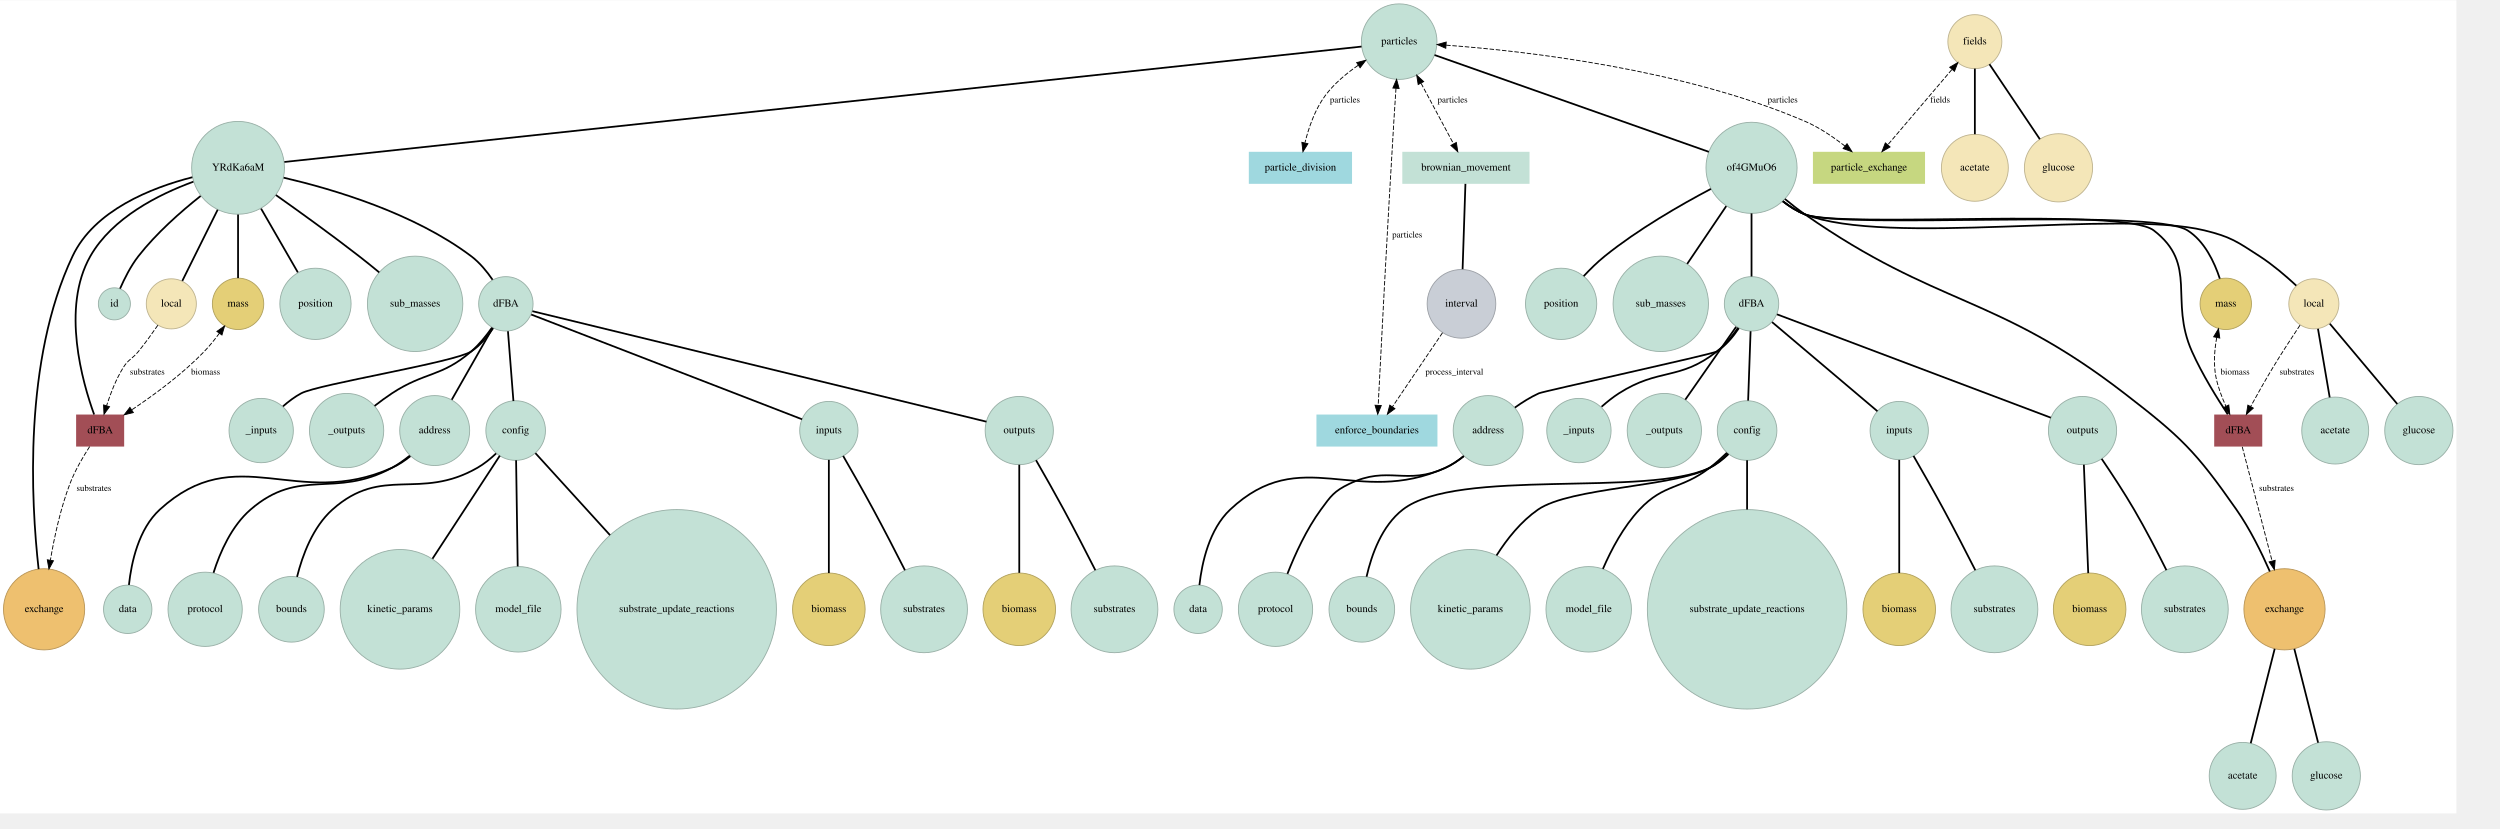
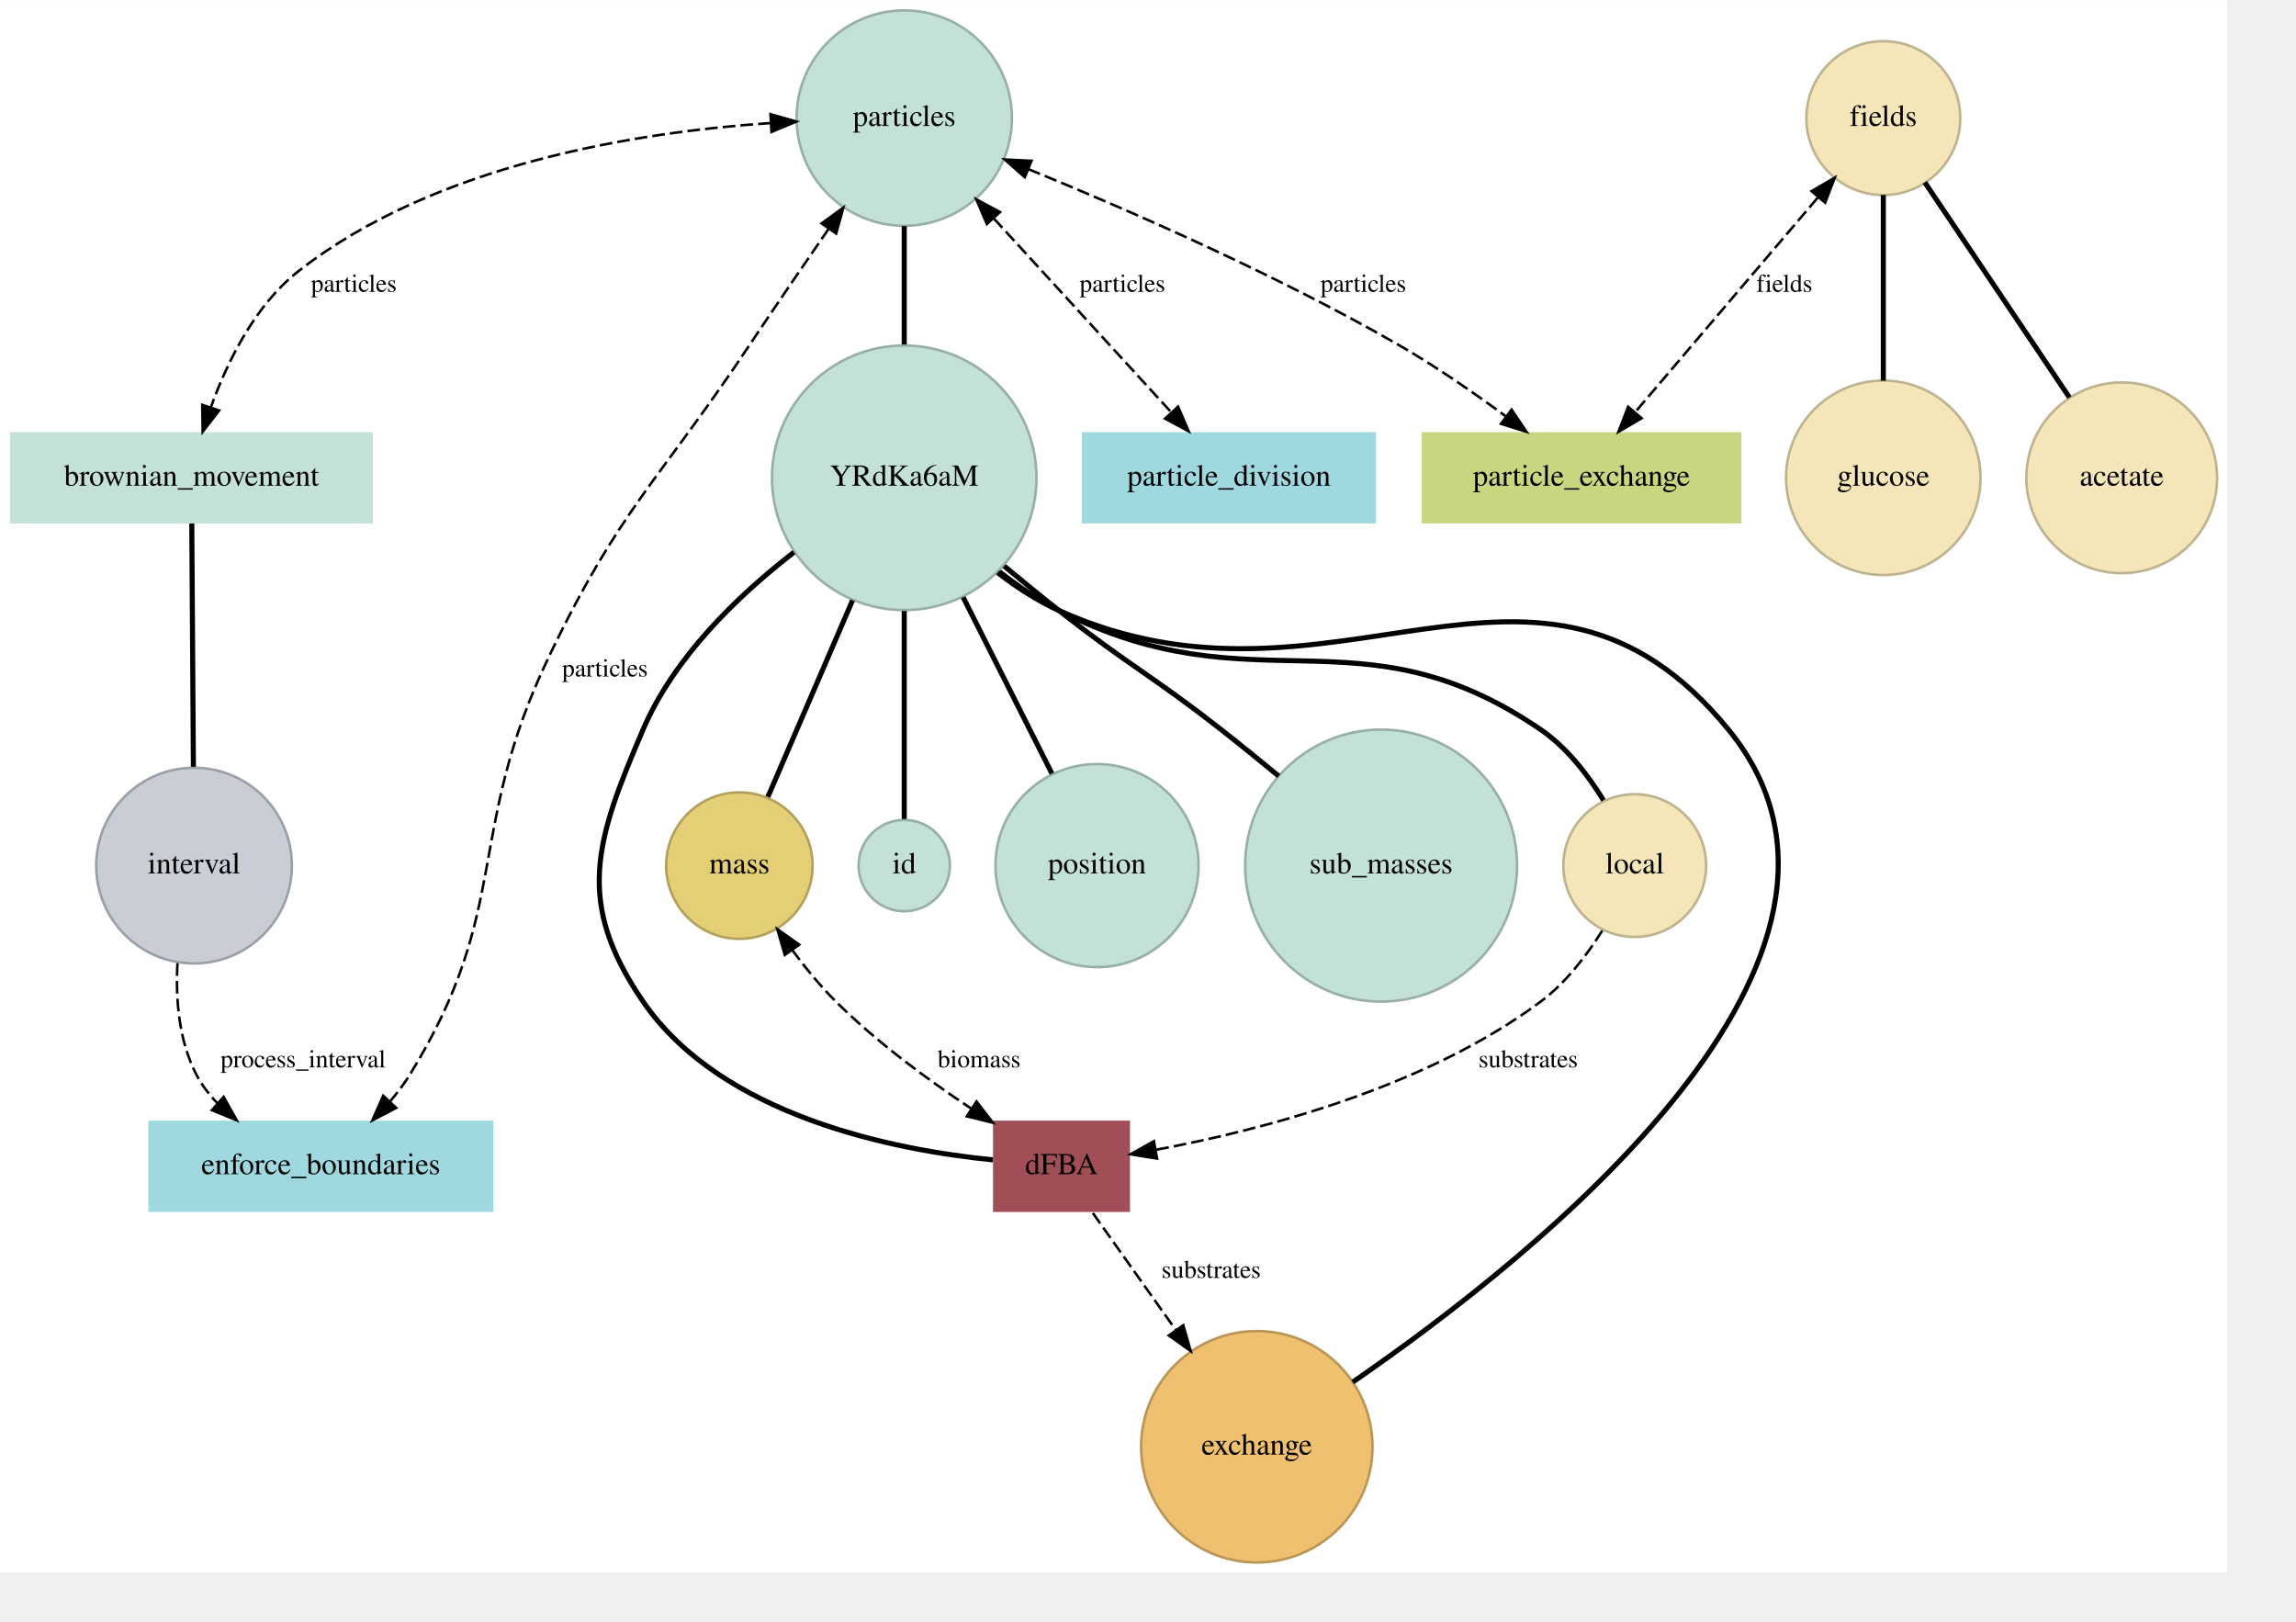
- <svg xmlns="http://www.w3.org/2000/svg" width="1120pt" height="371pt" viewBox="0.00 0.00 1152.00 381.33">
-   <g id="graph0" class="graph" transform="scale(0.41 0.41) rotate(0) translate(4 909.84)">
-     <polygon fill="white" stroke="transparent" points="-4,4 -4,-909.84 2756.72,-909.84 2756.72,4 -4,4" />
+ <svg xmlns="http://www.w3.org/2000/svg" width="854pt" height="603pt" viewBox="0.00 0.00 878.05 619.82">
+   <g id="graph0" class="graph" transform="scale(0.97 0.97) rotate(0) translate(4 615.82)">
+     <polygon fill="white" stroke="transparent" points="-4,4 -4,-615.82 874.05,-615.82 874.05,4 -4,4" />
    <g id="node1" class="node">
-       <ellipse fill="#c9ced6" stroke="#9ca0a6" cx="1638.55" cy="-568.68" rx="38.57" ry="38.57" />
-       <text text-anchor="middle" x="1638.55" y="-565.58" font-family="Times,serif" font-size="12.00">interval</text>
+       <ellipse fill="#c9ced6" stroke="#9ca0a6" cx="72.5" cy="-274.66" rx="38.57" ry="38.57" />
+       <text text-anchor="middle" x="72.5" y="-271.56" font-family="Times,serif" font-size="12.00">interval</text>
    </g>
-     <g id="node60" class="node">
-       <polygon fill="#9fd8df" stroke="#9fd8df" stroke-width="0" points="1611.55,-444.27 1475.55,-444.27 1475.55,-408.27 1611.55,-408.27 1611.55,-444.27" />
-       <text text-anchor="middle" x="1543.55" y="-423.17" font-family="Times,serif" font-size="12.00">enforce_boundaries</text>
+     <g id="node15" class="node">
+       <polygon fill="#9fd8df" stroke="#9fd8df" stroke-width="0" points="190.5,-174.11 54.5,-174.11 54.5,-138.11 190.5,-138.11 190.5,-174.11" />
+       <text text-anchor="middle" x="122.5" y="-153.01" font-family="Times,serif" font-size="12.00">enforce_boundaries</text>
+     </g>
+     <g id="edge5" class="edge">
+       <path fill="none" stroke="black" stroke-dasharray="5,2" d="M65.97,-236.18C65.18,-221.68 66.55,-205.41 73.5,-192.11 75.63,-188.04 78.47,-184.33 81.71,-180.99" />
+       <polygon fill="black" stroke="black" points="84.17,-183.48 89.35,-174.24 79.54,-178.24 84.17,-183.48" />
+       <text text-anchor="middle" x="115.5" y="-195.11" font-family="Times,serif" font-size="10.00">process_interval</text>
+     </g>
+     <g id="node2" class="node">
+       <ellipse fill="#f4e6b8" stroke="#beb38f" cx="738.5" cy="-569.34" rx="30.33" ry="30.33" />
+       <text text-anchor="middle" x="738.5" y="-566.24" font-family="Times,serif" font-size="12.00">fields</text>
+     </g>
+     <g id="node3" class="node">
+       <ellipse fill="#f4e6b8" stroke="#beb38f" cx="832.5" cy="-427.54" rx="37.6" ry="37.6" />
+       <text text-anchor="middle" x="832.5" y="-424.44" font-family="Times,serif" font-size="12.00">acetate</text>
+     </g>
+     <g id="edge11" class="edge">
+       <path fill="none" stroke="black" stroke-width="2" d="M754.87,-543.99C770.71,-520.45 794.75,-484.68 811.88,-459.21" />
+     </g>
+     <g id="node4" class="node">
+       <ellipse fill="#f4e6b8" stroke="#beb38f" cx="738.5" cy="-427.54" rx="38.33" ry="38.33" />
+       <text text-anchor="middle" x="738.5" y="-424.44" font-family="Times,serif" font-size="12.00">glucose</text>
+     </g>
+     <g id="edge12" class="edge">
+       <path fill="none" stroke="black" stroke-width="2" d="M738.5,-539.04C738.5,-517.74 738.5,-488.75 738.5,-465.81" />
+     </g>
+     <g id="node16" class="node">
+       <polygon fill="#c6d780" stroke="#c6d780" stroke-width="0" points="682.5,-445.54 556.5,-445.54 556.5,-409.54 682.5,-409.54 682.5,-445.54" />
+       <text text-anchor="middle" x="619.5" y="-424.44" font-family="Times,serif" font-size="12.00">particle_exchange</text>
    </g>
    <g id="edge8" class="edge">
-       <path fill="none" stroke="black" stroke-dasharray="5,2" d="M1617.23,-536.17C1600.26,-511.08 1576.79,-476.39 1560.94,-452.96" />
-       <polygon fill="black" stroke="black" points="1563.77,-450.9 1555.26,-444.58 1557.97,-454.82 1563.77,-450.9" />
-       <text text-anchor="middle" x="1630.55" y="-489.13" font-family="Times,serif" font-size="10.00">process_interval</text>
+       <path fill="none" stroke="black" stroke-dasharray="5,2" d="M712.6,-537.92C691.08,-512.64 660.84,-477.11 640.73,-453.49" />
+       <polygon fill="black" stroke="black" points="710.23,-540.54 719.38,-545.88 715.56,-536 710.23,-540.54" />
+       <polygon fill="black" stroke="black" points="643.22,-451.01 634.07,-445.66 637.89,-455.55 643.22,-451.01" />
+       <text text-anchor="middle" x="699.5" y="-500.87" font-family="Times,serif" font-size="10.00">fields</text>
    </g>
-     <g id="node2" class="node">
-       <ellipse fill="#f4e6b8" stroke="#beb38f" cx="2215.55" cy="-863.36" rx="30.33" ry="30.33" />
-       <text text-anchor="middle" x="2215.55" y="-860.26" font-family="Times,serif" font-size="12.00">fields</text>
+     <g id="node5" class="node">
+       <ellipse fill="#c3e1d6" stroke="#98afa6" cx="352.5" cy="-569.34" rx="42.45" ry="42.45" />
+       <text text-anchor="middle" x="352.5" y="-566.24" font-family="Times,serif" font-size="12.00">particles</text>
    </g>
-     <g id="node3" class="node">
-       <ellipse fill="#f4e6b8" stroke="#beb38f" cx="2215.55" cy="-721.56" rx="37.6" ry="37.6" />
-       <text text-anchor="middle" x="2215.55" y="-718.46" font-family="Times,serif" font-size="12.00">acetate</text>
+     <g id="node6" class="node">
+       <ellipse fill="#c3e1d6" stroke="#98afa6" cx="352.5" cy="-427.54" rx="52.15" ry="52.15" />
+       <text text-anchor="middle" x="352.5" y="-424.44" font-family="Times,serif" font-size="12.00">YRdKa6aM</text>
+     </g>
+     <g id="edge13" class="edge">
+       <path fill="none" stroke="black" stroke-width="2" d="M352.5,-526.78C352.5,-512.13 352.5,-495.48 352.5,-480.11" />
+     </g>
+     <g id="node14" class="node">
+       <polygon fill="#c3e1d6" stroke="#c3e1d6" stroke-width="0" points="143,-445.54 0,-445.54 0,-409.54 143,-409.54 143,-445.54" />
+       <text text-anchor="middle" x="71.5" y="-424.44" font-family="Times,serif" font-size="12.00">brownian_movement</text>
+     </g>
+     <g id="edge4" class="edge">
+       <path fill="none" stroke="black" stroke-dasharray="5,2" d="M299.87,-567.39C247.5,-563.87 167.38,-551.25 113.5,-508.87 96.44,-495.45 85.57,-473.17 79.17,-455.48" />
+       <polygon fill="black" stroke="black" points="299.77,-570.89 309.96,-567.98 300.18,-563.9 299.77,-570.89" />
+       <polygon fill="black" stroke="black" points="82.39,-454.07 75.91,-445.69 75.75,-456.29 82.39,-454.07" />
+       <text text-anchor="middle" x="135.5" y="-500.87" font-family="Times,serif" font-size="10.00">particles</text>
+     </g>
+     <g id="edge6" class="edge">
+       <path fill="none" stroke="black" stroke-dasharray="5,2" d="M322.74,-525.76C312.72,-511.27 301.53,-494.92 291.5,-479.87 255.54,-425.92 240.52,-415.69 212.5,-357.22 179.07,-287.47 198.16,-257.91 157.5,-192.11 155.26,-188.49 152.58,-184.96 149.72,-181.62" />
+       <polygon fill="black" stroke="black" points="319.92,-527.84 328.49,-534.06 325.67,-523.85 319.92,-527.84" />
+       <polygon fill="black" stroke="black" points="152.19,-179.14 142.8,-174.23 147.08,-183.93 152.19,-179.14" />
+       <text text-anchor="middle" x="234.5" y="-349.22" font-family="Times,serif" font-size="10.00">particles</text>
+     </g>
+     <g id="edge7" class="edge">
+       <path fill="none" stroke="black" stroke-dasharray="5,2" d="M401.4,-549.25C441.64,-532.81 499.63,-507.44 547.5,-479.87 561.87,-471.59 576.94,-461.15 589.56,-451.86" />
+       <polygon fill="black" stroke="black" points="400.03,-546.03 392.08,-553.03 402.66,-552.51 400.03,-546.03" />
+       <polygon fill="black" stroke="black" points="591.95,-454.44 597.86,-445.65 587.76,-448.83 591.95,-454.44" />
+       <text text-anchor="middle" x="533.5" y="-500.87" font-family="Times,serif" font-size="10.00">particles</text>
+     </g>
+     <g id="node17" class="node">
+       <polygon fill="#9fd8df" stroke="#9fd8df" stroke-width="0" points="538.5,-445.54 422.5,-445.54 422.5,-409.54 538.5,-409.54 538.5,-445.54" />
+       <text text-anchor="middle" x="480.5" y="-424.44" font-family="Times,serif" font-size="12.00">particle_division</text>
+     </g>
+     <g id="edge9" class="edge">
+       <path fill="none" stroke="black" stroke-dasharray="5,2" d="M387.79,-529.81C410.09,-505.45 438.26,-474.68 457.66,-453.49" />
+       <polygon fill="black" stroke="black" points="385.08,-527.58 380.91,-537.32 390.24,-532.31 385.08,-527.58" />
+       <polygon fill="black" stroke="black" points="460.47,-455.6 464.64,-445.87 455.31,-450.88 460.47,-455.6" />
+       <text text-anchor="middle" x="438.5" y="-500.87" font-family="Times,serif" font-size="10.00">particles</text>
+     </g>
+     <g id="node7" class="node">
+       <ellipse fill="#eec06f" stroke="#b99556" cx="491.5" cy="-45.55" rx="45.61" ry="45.61" />
+       <text text-anchor="middle" x="491.5" y="-42.45" font-family="Times,serif" font-size="12.00">exchange</text>
    </g>
    <g id="edge14" class="edge">
-       <path fill="none" stroke="black" stroke-width="2" d="M2215.55,-833.06C2215.55,-811.6 2215.55,-782.33 2215.55,-759.31" />
+       <path fill="none" stroke="black" stroke-width="2" d="M389.33,-390.15C396.84,-384.35 405.04,-379.03 413.5,-375.22 522.18,-326.3 602.13,-420.54 677.5,-328.22 750.14,-239.25 602.52,-121.41 529.33,-71.06" />
    </g>
-     <g id="node4" class="node">
-       <ellipse fill="#f4e6b8" stroke="#beb38f" cx="2309.55" cy="-721.56" rx="38.33" ry="38.33" />
-       <text text-anchor="middle" x="2309.55" y="-718.46" font-family="Times,serif" font-size="12.00">glucose</text>
+     <g id="node8" class="node">
+       <ellipse fill="#c3e1d6" stroke="#98afa6" cx="352.5" cy="-274.66" rx="18" ry="18" />
+       <text text-anchor="middle" x="352.5" y="-271.56" font-family="Times,serif" font-size="12.00">id</text>
    </g>
    <g id="edge15" class="edge">
-       <path fill="none" stroke="black" stroke-width="2" d="M2231.93,-838.01C2247.65,-814.62 2271.49,-779.18 2288.59,-753.74" />
+       <path fill="none" stroke="black" stroke-width="2" d="M352.5,-375.04C352.5,-346.53 352.5,-312.92 352.5,-293.01" />
    </g>
-     <g id="node61" class="node">
-       <polygon fill="#c6d780" stroke="#c6d780" stroke-width="0" points="2159.55,-739.56 2033.55,-739.56 2033.55,-703.56 2159.55,-703.56 2159.55,-739.56" />
-       <text text-anchor="middle" x="2096.55" y="-718.46" font-family="Times,serif" font-size="12.00">particle_exchange</text>
+     <g id="node9" class="node">
+       <ellipse fill="#f4e6b8" stroke="#beb38f" cx="640.5" cy="-274.66" rx="28.14" ry="28.14" />
+       <text text-anchor="middle" x="640.5" y="-271.56" font-family="Times,serif" font-size="12.00">local</text>
+     </g>
+     <g id="edge16" class="edge">
+       <path fill="none" stroke="black" stroke-width="2" d="M389.98,-390.54C397.36,-384.78 405.36,-379.36 413.5,-375.22 491.02,-335.75 531.7,-377.33 603.5,-328.22 613.72,-321.23 622.04,-310.42 628.18,-300.41" />
+     </g>
+     <g id="node10" class="node">
+       <ellipse fill="#e4cf77" stroke="#b1a15c" cx="287.5" cy="-274.66" rx="28.87" ry="28.87" />
+       <text text-anchor="middle" x="287.5" y="-271.56" font-family="Times,serif" font-size="12.00">mass</text>
+     </g>
+     <g id="edge17" class="edge">
+       <path fill="none" stroke="black" stroke-width="2" d="M332.11,-379.22C321.09,-353.64 307.9,-323.02 298.74,-301.75" />
+     </g>
+     <g id="node11" class="node">
+       <ellipse fill="#c3e1d6" stroke="#98afa6" cx="428.5" cy="-274.66" rx="40.03" ry="40.03" />
+       <text text-anchor="middle" x="428.5" y="-271.56" font-family="Times,serif" font-size="12.00">position</text>
+     </g>
+     <g id="edge18" class="edge">
+       <path fill="none" stroke="black" stroke-width="2" d="M375.72,-380.45C386.98,-358.1 400.29,-331.66 410.73,-310.94" />
+     </g>
+     <g id="node12" class="node">
+       <ellipse fill="#c3e1d6" stroke="#98afa6" cx="540.5" cy="-274.66" rx="53.61" ry="53.61" />
+       <text text-anchor="middle" x="540.5" y="-271.56" font-family="Times,serif" font-size="12.00">sub_masses</text>
+     </g>
+     <g id="edge19" class="edge">
+       <path fill="none" stroke="black" stroke-width="2" d="M391.89,-392.75C399.02,-386.83 406.43,-380.78 413.5,-375.22 441.24,-353.4 449.71,-349.98 477.5,-328.22 484.9,-322.42 492.67,-316.12 500.13,-309.96" />
+     </g>
+     <g id="node13" class="node">
+       <polygon fill="#a24e56" stroke="#a24e56" stroke-width="0" points="441.5,-174.11 387.5,-174.11 387.5,-138.11 441.5,-138.11 441.5,-174.11" />
+       <text text-anchor="middle" x="414.5" y="-153.01" font-family="Times,serif" font-size="12.00">dFBA</text>
+     </g>
+     <g id="edge20" class="edge">
+       <path fill="none" stroke="black" stroke-width="2" d="M309.01,-398.18C286.7,-380.93 261.7,-356.74 249.5,-328.22 230.77,-284.45 222.6,-260.39 249.5,-221.11 280.66,-175.6 349.24,-162.44 387.45,-158.65" />
+     </g>
+     <g id="edge1" class="edge">
+       <path fill="none" stroke="black" stroke-dasharray="5,2" d="M627.72,-249.05C621.54,-239.19 613.33,-228.46 603.5,-221.11 557.68,-186.86 492.34,-170.16 451.72,-162.63" />
+       <polygon fill="black" stroke="black" points="452.16,-159.15 441.7,-160.86 450.94,-166.04 452.16,-159.15" />
+       <text text-anchor="middle" x="598.5" y="-195.11" font-family="Times,serif" font-size="10.00">substrates</text>
+     </g>
+     <g id="edge3" class="edge">
+       <path fill="none" stroke="black" stroke-dasharray="5,2" d="M308.27,-241.47C313.49,-234.41 319.37,-227.22 325.5,-221.11 341.45,-205.2 361.68,-190.32 378.82,-178.92" />
+       <polygon fill="black" stroke="black" points="305.41,-239.45 302.46,-249.62 311.11,-243.5 305.41,-239.45" />
+       <polygon fill="black" stroke="black" points="380.99,-181.68 387.46,-173.29 377.17,-175.81 380.99,-181.68" />
+       <text text-anchor="middle" x="382" y="-195.11" font-family="Times,serif" font-size="10.00">biomass</text>
+     </g>
+     <g id="edge2" class="edge">
+       <path fill="none" stroke="black" stroke-dasharray="5,2" d="M426.87,-137.67C435.7,-125.21 448.01,-107.86 459.52,-91.64" />
+       <polygon fill="black" stroke="black" points="462.51,-93.47 465.44,-83.29 456.8,-89.42 462.51,-93.47" />
+       <text text-anchor="middle" x="473.5" y="-112.11" font-family="Times,serif" font-size="10.00">substrates</text>
    </g>
    <g id="edge10" class="edge">
-       <path fill="none" stroke="black" stroke-dasharray="5,2" d="M2189.65,-831.94C2168.14,-806.66 2137.89,-771.13 2117.78,-747.51" />
-       <polygon fill="black" stroke="black" points="2187.29,-834.56 2196.43,-839.9 2192.62,-830.02 2187.29,-834.56" />
-       <polygon fill="black" stroke="black" points="2120.27,-745.03 2111.12,-739.68 2114.94,-749.57 2120.27,-745.03" />
-       <text text-anchor="middle" x="2176.55" y="-794.89" font-family="Times,serif" font-size="10.00">fields</text>
-     </g>
-     <g id="node5" class="node">
-       <ellipse fill="#c3e1d6" stroke="#98afa6" cx="1568.55" cy="-863.36" rx="42.45" ry="42.45" />
-       <text text-anchor="middle" x="1568.55" y="-860.26" font-family="Times,serif" font-size="12.00">particles</text>
-     </g>
-     <g id="node6" class="node">
-       <ellipse fill="#c3e1d6" stroke="#98afa6" cx="263.55" cy="-721.56" rx="52.15" ry="52.15" />
-       <text text-anchor="middle" x="263.55" y="-718.46" font-family="Times,serif" font-size="12.00">YRdKa6aM</text>
-     </g>
-     <g id="edge16" class="edge">
-       <path fill="none" stroke="black" stroke-width="2" d="M1526.24,-857.83C1332.31,-837.06 528.68,-750.97 315.6,-728.14" />
-     </g>
-     <g id="node30" class="node">
-       <ellipse fill="#c3e1d6" stroke="#98afa6" cx="1964.55" cy="-721.56" rx="51.19" ry="51.19" />
-       <text text-anchor="middle" x="1964.55" y="-718.46" font-family="Times,serif" font-size="12.00">of4GMuO6</text>
-     </g>
-     <g id="edge40" class="edge">
-       <path fill="none" stroke="black" stroke-width="2" d="M1608.34,-848.32C1681.59,-822.46 1837.53,-767.41 1916.54,-739.51" />
-     </g>
-     <g id="node59" class="node">
-       <polygon fill="#c3e1d6" stroke="#c3e1d6" stroke-width="0" points="1715.05,-739.56 1572.05,-739.56 1572.05,-703.56 1715.05,-703.56 1715.05,-739.56" />
-       <text text-anchor="middle" x="1643.55" y="-718.46" font-family="Times,serif" font-size="12.00">brownian_movement</text>
-     </g>
-     <g id="edge7" class="edge">
-       <path fill="none" stroke="black" stroke-dasharray="5,2" d="M1593.13,-816.55C1605.23,-793.99 1619.38,-767.62 1629.61,-748.56" />
-       <polygon fill="black" stroke="black" points="1589.9,-815.17 1588.26,-825.63 1596.07,-818.48 1589.9,-815.17" />
-       <polygon fill="black" stroke="black" points="1632.78,-750.05 1634.42,-739.58 1626.61,-746.74 1632.78,-750.05" />
-       <text text-anchor="middle" x="1628.55" y="-794.89" font-family="Times,serif" font-size="10.00">particles</text>
-     </g>
-     <g id="edge9" class="edge">
-       <path fill="none" stroke="black" stroke-dasharray="5,2" d="M1564.95,-810.97C1564.14,-798.81 1563.29,-785.89 1562.55,-773.89 1555.28,-655.21 1547.93,-513.59 1544.95,-454.87" />
-       <polygon fill="black" stroke="black" points="1561.46,-811.22 1565.63,-820.96 1568.45,-810.75 1561.46,-811.22" />
-       <polygon fill="black" stroke="black" points="1548.43,-454.39 1544.42,-444.58 1541.43,-454.75 1548.43,-454.39" />
-       <text text-anchor="middle" x="1577.55" y="-643.24" font-family="Times,serif" font-size="10.00">particles</text>
-     </g>
-     <g id="edge11" class="edge">
-       <path fill="none" stroke="black" stroke-dasharray="5,2" d="M1621.36,-859.4C1708.57,-852.94 1886.76,-833.04 2024.55,-773.89 2040.64,-766.98 2056.68,-756.05 2069.52,-746.04" />
-       <polygon fill="black" stroke="black" points="1620.91,-855.92 1611.18,-860.12 1621.4,-862.91 1620.91,-855.92" />
-       <polygon fill="black" stroke="black" points="2071.87,-748.65 2077.47,-739.65 2067.48,-743.19 2071.87,-748.65" />
-       <text text-anchor="middle" x="1999.55" y="-794.89" font-family="Times,serif" font-size="10.00">particles</text>
-     </g>
-     <g id="node62" class="node">
-       <polygon fill="#9fd8df" stroke="#9fd8df" stroke-width="0" points="1515.55,-739.56 1399.55,-739.56 1399.55,-703.56 1515.55,-703.56 1515.55,-739.56" />
-       <text text-anchor="middle" x="1457.55" y="-718.46" font-family="Times,serif" font-size="12.00">particle_division</text>
-     </g>
-     <g id="edge12" class="edge">
-       <path fill="none" stroke="black" stroke-dasharray="5,2" d="M1522.33,-836.7C1508.99,-827.47 1495.4,-816.05 1485.55,-802.89 1473.87,-787.27 1466.79,-766.39 1462.67,-749.83" />
-       <polygon fill="black" stroke="black" points="1520.75,-839.85 1531.02,-842.44 1524.61,-834.01 1520.75,-839.85" />
-       <polygon fill="black" stroke="black" points="1465.99,-748.65 1460.38,-739.67 1459.17,-750.2 1465.99,-748.65" />
-       <text text-anchor="middle" x="1507.55" y="-794.89" font-family="Times,serif" font-size="10.00">particles</text>
-     </g>
-     <g id="node7" class="node">
-       <ellipse fill="#c3e1d6" stroke="#98afa6" cx="564.55" cy="-568.68" rx="30.56" ry="30.56" />
-       <text text-anchor="middle" x="564.55" y="-565.58" font-family="Times,serif" font-size="12.00">dFBA</text>
-     </g>
-     <g id="edge17" class="edge">
-       <path fill="none" stroke="black" stroke-width="2" d="M314.81,-710.47C370.92,-697.46 461.43,-670.55 525.55,-622.24 534.99,-615.13 543.2,-605.12 549.61,-595.74" />
-     </g>
-     <g id="node24" class="node">
-       <ellipse fill="#eec06f" stroke="#b99556" cx="45.55" cy="-225.37" rx="45.61" ry="45.61" />
-       <text text-anchor="middle" x="45.55" y="-222.27" font-family="Times,serif" font-size="12.00">exchange</text>
-     </g>
-     <g id="edge34" class="edge">
-       <path fill="none" stroke="black" stroke-width="2" d="M212.17,-710.97C166.05,-699.16 101.98,-673.92 77.55,-622.24 22.16,-505.04 30.87,-346.48 39.4,-270.52" />
-     </g>
-     <g id="node25" class="node">
-       <ellipse fill="#c3e1d6" stroke="#98afa6" cx="124.55" cy="-568.68" rx="18" ry="18" />
-       <text text-anchor="middle" x="124.55" y="-565.58" font-family="Times,serif" font-size="12.00">id</text>
-     </g>
-     <g id="edge35" class="edge">
-       <path fill="none" stroke="black" stroke-width="2" d="M221.48,-689.92C198.83,-671.97 171.53,-647.84 151.55,-622.24 142.85,-611.08 135.68,-596.68 130.93,-585.77" />
-     </g>
-     <g id="node26" class="node">
-       <ellipse fill="#f4e6b8" stroke="#beb38f" cx="188.55" cy="-568.68" rx="28.14" ry="28.14" />
-       <text text-anchor="middle" x="188.55" y="-565.58" font-family="Times,serif" font-size="12.00">local</text>
-     </g>
-     <g id="edge36" class="edge">
-       <path fill="none" stroke="black" stroke-width="2" d="M240.64,-674.47C227.55,-648.13 211.64,-616.13 200.88,-594.47" />
-     </g>
-     <g id="node27" class="node">
-       <ellipse fill="#e4cf77" stroke="#b1a15c" cx="263.55" cy="-568.68" rx="28.87" ry="28.87" />
-       <text text-anchor="middle" x="263.55" y="-565.58" font-family="Times,serif" font-size="12.00">mass</text>
-     </g>
-     <g id="edge37" class="edge">
-       <path fill="none" stroke="black" stroke-width="2" d="M263.55,-669.06C263.55,-645.16 263.55,-617.68 263.55,-597.68" />
-     </g>
-     <g id="node28" class="node">
-       <ellipse fill="#c3e1d6" stroke="#98afa6" cx="350.55" cy="-568.68" rx="40.03" ry="40.03" />
-       <text text-anchor="middle" x="350.55" y="-565.58" font-family="Times,serif" font-size="12.00">position</text>
-     </g>
-     <g id="edge38" class="edge">
-       <path fill="none" stroke="black" stroke-width="2" d="M289.42,-675.7C302.64,-652.77 318.48,-625.3 330.73,-604.07" />
-     </g>
-     <g id="node29" class="node">
-       <ellipse fill="#c3e1d6" stroke="#98afa6" cx="462.55" cy="-568.68" rx="53.61" ry="53.61" />
-       <text text-anchor="middle" x="462.55" y="-565.58" font-family="Times,serif" font-size="12.00">sub_masses</text>
-     </g>
-     <g id="edge39" class="edge">
-       <path fill="none" stroke="black" stroke-width="2" d="M306.08,-690.96C333.18,-671.82 368.84,-646.11 399.55,-622.24 406.98,-616.47 414.76,-610.18 422.22,-604.03" />
-     </g>
-     <g id="node57" class="node">
-       <polygon fill="#a24e56" stroke="#a24e56" stroke-width="0" points="135.55,-444.27 81.55,-444.27 81.55,-408.27 135.55,-408.27 135.55,-444.27" />
-       <text text-anchor="middle" x="108.55" y="-423.17" font-family="Times,serif" font-size="12.00">dFBA</text>
-     </g>
-     <g id="edge67" class="edge">
-       <path fill="none" stroke="black" stroke-width="2" d="M213.35,-705.97C174.1,-691.62 122.18,-665.45 97.55,-622.24 64.48,-564.21 88.82,-480.03 101.8,-444.31" />
-     </g>
-     <g id="node8" class="node">
-       <ellipse fill="#c3e1d6" stroke="#98afa6" cx="289.55" cy="-426.27" rx="36.14" ry="36.14" />
-       <text text-anchor="middle" x="289.55" y="-423.17" font-family="Times,serif" font-size="12.00">_inputs</text>
-     </g>
-     <g id="edge18" class="edge">
-       <path fill="none" stroke="black" stroke-width="2" d="M550.22,-541.29C543.83,-531.76 535.49,-521.73 525.55,-515.13 507.35,-503.02 353.84,-478.4 334.55,-468.13 327.29,-464.26 320.27,-458.95 314.03,-453.45" />
-     </g>
-     <g id="node9" class="node">
-       <ellipse fill="#c3e1d6" stroke="#98afa6" cx="385.55" cy="-426.27" rx="41.72" ry="41.72" />
-       <text text-anchor="middle" x="385.55" y="-423.17" font-family="Times,serif" font-size="12.00">_outputs</text>
-     </g>
-     <g id="edge19" class="edge">
-       <path fill="none" stroke="black" stroke-width="2" d="M548.93,-541.97C542.48,-532.74 534.44,-522.75 525.55,-515.13 491.6,-486 473.95,-492.67 436.55,-468.13 430.01,-463.83 423.29,-458.88 416.96,-453.95" />
-     </g>
-     <g id="node10" class="node">
-       <ellipse fill="#c3e1d6" stroke="#98afa6" cx="484.55" cy="-426.27" rx="39.3" ry="39.3" />
-       <text text-anchor="middle" x="484.55" y="-423.17" font-family="Times,serif" font-size="12.00">address</text>
-     </g>
-     <g id="edge20" class="edge">
-       <path fill="none" stroke="black" stroke-width="2" d="M549.69,-541.6C536.73,-518.84 517.83,-485.67 503.72,-460.91" />
-     </g>
-     <g id="node13" class="node">
-       <ellipse fill="#c3e1d6" stroke="#98afa6" cx="575.55" cy="-426.27" rx="33.49" ry="33.49" />
-       <text text-anchor="middle" x="575.55" y="-423.17" font-family="Times,serif" font-size="12.00">config</text>
-     </g>
-     <g id="edge23" class="edge">
-       <path fill="none" stroke="black" stroke-width="2" d="M566.89,-537.9C568.69,-514.88 571.18,-483.06 573.03,-459.45" />
-     </g>
-     <g id="node18" class="node">
-       <ellipse fill="#c3e1d6" stroke="#98afa6" cx="927.55" cy="-426.27" rx="32.75" ry="32.75" />
-       <text text-anchor="middle" x="927.55" y="-423.17" font-family="Times,serif" font-size="12.00">inputs</text>
-     </g>
-     <g id="edge28" class="edge">
-       <path fill="none" stroke="black" stroke-width="2" d="M593.04,-556.66C660.31,-530.64 828.54,-465.57 897.43,-438.92" />
-     </g>
-     <g id="node21" class="node">
-       <ellipse fill="#c3e1d6" stroke="#98afa6" cx="1141.55" cy="-426.27" rx="38.33" ry="38.33" />
-       <text text-anchor="middle" x="1141.55" y="-423.17" font-family="Times,serif" font-size="12.00">outputs</text>
-     </g>
-     <g id="edge31" class="edge">
-       <path fill="none" stroke="black" stroke-width="2" d="M594.36,-560.43C691.4,-536.81 998.13,-462.17 1104.67,-436.24" />
-     </g>
-     <g id="node11" class="node">
-       <ellipse fill="#c3e1d6" stroke="#98afa6" cx="139.55" cy="-225.37" rx="27.17" ry="27.17" />
-       <text text-anchor="middle" x="139.55" y="-222.27" font-family="Times,serif" font-size="12.00">data</text>
-     </g>
-     <g id="edge21" class="edge">
-       <path fill="none" stroke="black" stroke-width="2" d="M457.22,-397.47C450.89,-392.38 443.85,-387.66 436.55,-384.41 328.9,-336.41 262.52,-416.96 175.55,-337.41 151.78,-315.66 143.65,-278.09 140.9,-252.75" />
-     </g>
-     <g id="node12" class="node">
-       <ellipse fill="#c3e1d6" stroke="#98afa6" cx="226.55" cy="-225.37" rx="41.72" ry="41.72" />
-       <text text-anchor="middle" x="226.55" y="-222.27" font-family="Times,serif" font-size="12.00">protocol</text>
-     </g>
-     <g id="edge22" class="edge">
-       <path fill="none" stroke="black" stroke-width="2" d="M456.55,-398.1C450.31,-393.03 443.48,-388.16 436.55,-384.41 371.76,-349.32 333.25,-385.65 277.55,-337.41 256.39,-319.07 243.49,-290.12 235.96,-266.38" />
-     </g>
-     <g id="node14" class="node">
-       <ellipse fill="#c3e1d6" stroke="#98afa6" cx="323.55" cy="-225.37" rx="36.87" ry="36.87" />
-       <text text-anchor="middle" x="323.55" y="-222.27" font-family="Times,serif" font-size="12.00">bounds</text>
-     </g>
-     <g id="edge24" class="edge">
-       <path fill="none" stroke="black" stroke-width="2" d="M553.57,-400.54C547.27,-394.58 540.06,-388.71 532.55,-384.41 467.13,-346.92 425.77,-387.65 369.55,-337.41 347.7,-317.87 335.97,-286.33 329.85,-261.85" />
-     </g>
-     <g id="node15" class="node">
-       <ellipse fill="#c3e1d6" stroke="#98afa6" cx="445.55" cy="-225.37" rx="67.2" ry="67.2" />
-       <text text-anchor="middle" x="445.55" y="-222.27" font-family="Times,serif" font-size="12.00">kinetic_params</text>
-     </g>
-     <g id="edge25" class="edge">
-       <path fill="none" stroke="black" stroke-width="2" d="M557.75,-398.03C538.35,-368.34 506.78,-320.04 482.06,-282.22" />
-     </g>
-     <g id="node16" class="node">
-       <ellipse fill="#c3e1d6" stroke="#98afa6" cx="578.55" cy="-225.37" rx="48.03" ry="48.03" />
-       <text text-anchor="middle" x="578.55" y="-222.27" font-family="Times,serif" font-size="12.00">model_file</text>
-     </g>
-     <g id="edge26" class="edge">
-       <path fill="none" stroke="black" stroke-width="2" d="M576.04,-392.87C576.53,-360.5 577.29,-310.41 577.84,-273.62" />
-     </g>
-     <g id="node17" class="node">
-       <ellipse fill="#c3e1d6" stroke="#98afa6" cx="756.55" cy="-225.37" rx="112.07" ry="112.07" />
-       <text text-anchor="middle" x="756.55" y="-222.27" font-family="Times,serif" font-size="12.00">substrate_update_reactions</text>
-     </g>
-     <g id="edge27" class="edge">
-       <path fill="none" stroke="black" stroke-width="2" d="M597.75,-400.88C618.7,-377.85 651.34,-341.98 681.59,-308.74" />
-     </g>
-     <g id="node19" class="node">
-       <ellipse fill="#e4cf77" stroke="#b1a15c" cx="927.55" cy="-225.37" rx="40.76" ry="40.76" />
-       <text text-anchor="middle" x="927.55" y="-222.27" font-family="Times,serif" font-size="12.00">biomass</text>
-     </g>
-     <g id="edge29" class="edge">
-       <path fill="none" stroke="black" stroke-width="2" d="M927.55,-393.31C927.55,-358.72 927.55,-303.5 927.55,-266.13" />
-     </g>
-     <g id="node20" class="node">
-       <ellipse fill="#c3e1d6" stroke="#98afa6" cx="1034.55" cy="-225.37" rx="48.76" ry="48.76" />
-       <text text-anchor="middle" x="1034.55" y="-222.27" font-family="Times,serif" font-size="12.00">substrates</text>
-     </g>
-     <g id="edge30" class="edge">
-       <path fill="none" stroke="black" stroke-width="2" d="M943.62,-397.74C953.58,-380.51 966.53,-357.78 977.55,-337.41 989.62,-315.11 1002.56,-290 1013.06,-269.3" />
-     </g>
-     <g id="node22" class="node">
-       <ellipse fill="#e4cf77" stroke="#b1a15c" cx="1141.55" cy="-225.37" rx="40.76" ry="40.76" />
-       <text text-anchor="middle" x="1141.55" y="-222.27" font-family="Times,serif" font-size="12.00">biomass</text>
-     </g>
-     <g id="edge32" class="edge">
-       <path fill="none" stroke="black" stroke-width="2" d="M1141.55,-387.86C1141.55,-353.2 1141.55,-301.8 1141.55,-266.34" />
-     </g>
-     <g id="node23" class="node">
-       <ellipse fill="#c3e1d6" stroke="#98afa6" cx="1248.55" cy="-225.37" rx="48.76" ry="48.76" />
-       <text text-anchor="middle" x="1248.55" y="-222.27" font-family="Times,serif" font-size="12.00">substrates</text>
-     </g>
-     <g id="edge33" class="edge">
-       <path fill="none" stroke="black" stroke-width="2" d="M1160.41,-392.91C1169.92,-376.39 1181.53,-355.93 1191.55,-337.41 1203.62,-315.11 1216.56,-290 1227.06,-269.3" />
-     </g>
-     <g id="edge1" class="edge">
-       <path fill="none" stroke="black" stroke-dasharray="5,2" d="M173.4,-544.65C166.96,-535.27 159.18,-524.46 151.55,-515.13 144.59,-506.61 140.37,-506.47 134.55,-497.13 126.33,-483.9 120.09,-467.68 115.79,-454.19" />
-       <polygon fill="black" stroke="black" points="119.11,-453.08 112.88,-444.51 112.41,-455.09 119.11,-453.08" />
-       <text text-anchor="middle" x="161.55" y="-489.13" font-family="Times,serif" font-size="10.00">substrates</text>
-     </g>
-     <g id="edge3" class="edge">
-       <path fill="none" stroke="black" stroke-dasharray="5,2" d="M242.6,-535.67C237.38,-528.6 231.56,-521.37 225.55,-515.13 201.09,-489.69 168.71,-465.99 144.22,-449.62" />
-       <polygon fill="black" stroke="black" points="239.75,-537.71 248.41,-543.82 245.45,-533.65 239.75,-537.71" />
-       <polygon fill="black" stroke="black" points="145.87,-446.51 135.59,-443.94 142.02,-452.36 145.87,-446.51" />
-       <text text-anchor="middle" x="227.05" y="-489.13" font-family="Times,serif" font-size="10.00">biomass</text>
-     </g>
-     <g id="node31" class="node">
-       <ellipse fill="#c3e1d6" stroke="#98afa6" cx="1964.55" cy="-568.68" rx="30.56" ry="30.56" />
-       <text text-anchor="middle" x="1964.55" y="-565.58" font-family="Times,serif" font-size="12.00">dFBA</text>
-     </g>
-     <g id="edge41" class="edge">
-       <path fill="none" stroke="black" stroke-width="2" d="M1964.55,-670.32C1964.55,-646.83 1964.55,-619.66 1964.55,-599.48" />
-     </g>
-     <g id="node48" class="node">
-       <ellipse fill="#eec06f" stroke="#b99556" cx="2563.55" cy="-225.37" rx="45.61" ry="45.61" />
-       <text text-anchor="middle" x="2563.55" y="-222.27" font-family="Times,serif" font-size="12.00">exchange</text>
-     </g>
-     <g id="edge58" class="edge">
-       <path fill="none" stroke="black" stroke-width="2" d="M2002.06,-686.54C2009.32,-680.51 2017.02,-674.49 2024.55,-669.24 2174.55,-564.6 2238.76,-579.85 2383.55,-468.13 2447.44,-418.83 2463.34,-403.55 2509.55,-337.41 2524.59,-315.88 2537.6,-289.53 2547.08,-267.9" />
-     </g>
-     <g id="node51" class="node">
-       <ellipse fill="#f4e6b8" stroke="#beb38f" cx="2596.55" cy="-568.68" rx="28.14" ry="28.14" />
-       <text text-anchor="middle" x="2596.55" y="-565.58" font-family="Times,serif" font-size="12.00">local</text>
-     </g>
-     <g id="edge61" class="edge">
-       <path fill="none" stroke="black" stroke-width="2" d="M1999.73,-683.94C2007.33,-678.01 2015.75,-672.69 2024.55,-669.24 2117.51,-632.77 2376.53,-674.86 2473.55,-651.24 2503.11,-644.04 2510.01,-638.77 2535.55,-622.24 2550.34,-612.67 2565.35,-599.79 2576.78,-589.17" />
-     </g>
-     <g id="node54" class="node">
-       <ellipse fill="#e4cf77" stroke="#b1a15c" cx="2497.55" cy="-568.68" rx="28.87" ry="28.87" />
-       <text text-anchor="middle" x="2497.55" y="-565.58" font-family="Times,serif" font-size="12.00">mass</text>
-     </g>
-     <g id="edge64" class="edge">
-       <path fill="none" stroke="black" stroke-width="2" d="M1999.74,-683.96C2007.34,-678.02 2015.75,-672.7 2024.55,-669.24 2069.05,-651.74 2414.13,-676.79 2454.55,-651.24 2473.63,-639.18 2484.74,-615.66 2490.87,-596.97" />
-     </g>
-     <g id="node55" class="node">
-       <ellipse fill="#c3e1d6" stroke="#98afa6" cx="1750.55" cy="-568.68" rx="40.03" ry="40.03" />
-       <text text-anchor="middle" x="1750.55" y="-565.58" font-family="Times,serif" font-size="12.00">position</text>
-     </g>
-     <g id="edge65" class="edge">
-       <path fill="none" stroke="black" stroke-width="2" d="M1918.9,-697.89C1884.46,-679.73 1836.92,-652.39 1799.55,-622.24 1791.3,-615.58 1783.13,-607.55 1775.89,-599.79" />
-     </g>
-     <g id="node56" class="node">
-       <ellipse fill="#c3e1d6" stroke="#98afa6" cx="1862.55" cy="-568.68" rx="53.61" ry="53.61" />
-       <text text-anchor="middle" x="1862.55" y="-565.58" font-family="Times,serif" font-size="12.00">sub_masses</text>
-     </g>
-     <g id="edge66" class="edge">
-       <path fill="none" stroke="black" stroke-width="2" d="M1936.14,-678.53C1922.46,-658.31 1906.07,-634.06 1892.24,-613.59" />
-     </g>
-     <g id="node58" class="node">
-       <polygon fill="#a24e56" stroke="#a24e56" stroke-width="0" points="2538.55,-444.27 2484.55,-444.27 2484.55,-408.27 2538.55,-408.27 2538.55,-444.27" />
-       <text text-anchor="middle" x="2511.55" y="-423.17" font-family="Times,serif" font-size="12.00">dFBA</text>
-     </g>
-     <g id="edge68" class="edge">
-       <path fill="none" stroke="black" stroke-width="2" d="M1999.75,-683.98C2007.35,-678.05 2015.76,-672.72 2024.55,-669.24 2065.1,-653.2 2381.98,-677.81 2416.55,-651.24 2466.85,-612.58 2433.67,-573.05 2459.55,-515.13 2471.05,-489.4 2488.33,-461.73 2499.77,-444.47" />
-     </g>
-     <g id="node32" class="node">
-       <ellipse fill="#c3e1d6" stroke="#98afa6" cx="1770.55" cy="-426.27" rx="36.14" ry="36.14" />
-       <text text-anchor="middle" x="1770.55" y="-423.17" font-family="Times,serif" font-size="12.00">_inputs</text>
-     </g>
-     <g id="edge42" class="edge">
-       <path fill="none" stroke="black" stroke-width="2" d="M1949.44,-541.84C1943.01,-532.49 1934.83,-522.45 1925.55,-515.13 1883.82,-482.19 1860.3,-496.84 1815.55,-468.13 1808.8,-463.8 1802.1,-458.43 1796,-453.04" />
-     </g>
-     <g id="node33" class="node">
-       <ellipse fill="#c3e1d6" stroke="#98afa6" cx="1866.55" cy="-426.27" rx="41.72" ry="41.72" />
-       <text text-anchor="middle" x="1866.55" y="-423.17" font-family="Times,serif" font-size="12.00">_outputs</text>
-     </g>
-     <g id="edge43" class="edge">
-       <path fill="none" stroke="black" stroke-width="2" d="M1947.26,-542.9C1931.38,-520.15 1907.71,-486.24 1890.11,-461.02" />
-     </g>
-     <g id="node34" class="node">
-       <ellipse fill="#c3e1d6" stroke="#98afa6" cx="1668.55" cy="-426.27" rx="39.3" ry="39.3" />
-       <text text-anchor="middle" x="1668.55" y="-423.17" font-family="Times,serif" font-size="12.00">address</text>
-     </g>
-     <g id="edge44" class="edge">
-       <path fill="none" stroke="black" stroke-width="2" d="M1950.26,-541.24C1943.87,-531.7 1935.52,-521.68 1925.55,-515.13 1920.78,-511.99 1730.75,-470.49 1725.55,-468.13 1716.24,-463.9 1706.9,-458.04 1698.56,-452.09" />
-     </g>
-     <g id="node37" class="node">
-       <ellipse fill="#c3e1d6" stroke="#98afa6" cx="1959.55" cy="-426.27" rx="33.49" ry="33.49" />
-       <text text-anchor="middle" x="1959.55" y="-423.17" font-family="Times,serif" font-size="12.00">config</text>
-     </g>
-     <g id="edge47" class="edge">
-       <path fill="none" stroke="black" stroke-width="2" d="M1963.49,-537.9C1962.68,-515.04 1961.56,-483.5 1960.72,-459.94" />
-     </g>
-     <g id="node42" class="node">
-       <ellipse fill="#c3e1d6" stroke="#98afa6" cx="2130.55" cy="-426.27" rx="32.75" ry="32.75" />
-       <text text-anchor="middle" x="2130.55" y="-423.17" font-family="Times,serif" font-size="12.00">inputs</text>
-     </g>
-     <g id="edge52" class="edge">
-       <path fill="none" stroke="black" stroke-width="2" d="M1987.64,-548.16C2018.82,-521.78 2074.15,-474.98 2106.05,-447.99" />
-     </g>
-     <g id="node45" class="node">
-       <ellipse fill="#c3e1d6" stroke="#98afa6" cx="2336.55" cy="-426.27" rx="38.33" ry="38.33" />
-       <text text-anchor="middle" x="2336.55" y="-423.17" font-family="Times,serif" font-size="12.00">outputs</text>
-     </g>
-     <g id="edge55" class="edge">
-       <path fill="none" stroke="black" stroke-width="2" d="M1993.13,-556.9C2060.16,-531.6 2227.39,-468.47 2300.92,-440.72" />
-     </g>
-     <g id="node35" class="node">
-       <ellipse fill="#c3e1d6" stroke="#98afa6" cx="1342.55" cy="-225.37" rx="27.17" ry="27.17" />
-       <text text-anchor="middle" x="1342.55" y="-222.27" font-family="Times,serif" font-size="12.00">data</text>
-     </g>
-     <g id="edge45" class="edge">
-       <path fill="none" stroke="black" stroke-width="2" d="M1641.21,-397.49C1634.88,-392.41 1627.84,-387.68 1620.55,-384.41 1520.6,-339.54 1458.4,-412.43 1378.55,-337.41 1355.07,-315.34 1346.87,-277.85 1344.03,-252.61" />
-     </g>
-     <g id="node36" class="node">
-       <ellipse fill="#c3e1d6" stroke="#98afa6" cx="1429.55" cy="-225.37" rx="41.72" ry="41.72" />
-       <text text-anchor="middle" x="1429.55" y="-222.27" font-family="Times,serif" font-size="12.00">protocol</text>
-     </g>
-     <g id="edge46" class="edge">
-       <path fill="none" stroke="black" stroke-width="2" d="M1641.14,-397.64C1634.81,-392.54 1627.8,-387.77 1620.55,-384.41 1576.43,-363.89 1556.36,-387.6 1512.55,-366.41 1495.28,-358.05 1491.9,-352.89 1480.55,-337.41 1464.44,-315.42 1451.65,-287.53 1442.91,-265.2" />
-     </g>
-     <g id="node38" class="node">
-       <ellipse fill="#c3e1d6" stroke="#98afa6" cx="1526.55" cy="-225.37" rx="36.87" ry="36.87" />
-       <text text-anchor="middle" x="1526.55" y="-222.27" font-family="Times,serif" font-size="12.00">bounds</text>
-     </g>
-     <g id="edge48" class="edge">
-       <path fill="none" stroke="black" stroke-width="2" d="M1938.58,-399.73C1932.42,-393.78 1925.25,-388.11 1917.55,-384.41 1847.83,-350.86 1633.66,-384.87 1572.55,-337.41 1549.15,-319.23 1537.56,-287.06 1531.87,-262" />
-     </g>
-     <g id="node39" class="node">
-       <ellipse fill="#c3e1d6" stroke="#98afa6" cx="1648.55" cy="-225.37" rx="67.2" ry="67.2" />
-       <text text-anchor="middle" x="1648.55" y="-222.27" font-family="Times,serif" font-size="12.00">kinetic_params</text>
-     </g>
-     <g id="edge49" class="edge">
-       <path fill="none" stroke="black" stroke-width="2" d="M1938.28,-400.32C1932.12,-394.36 1925.03,-388.54 1917.55,-384.41 1878.93,-363.04 1760.87,-362.5 1724.55,-337.41 1705.62,-324.32 1690.01,-304.87 1677.96,-285.89" />
-     </g>
-     <g id="node40" class="node">
-       <ellipse fill="#c3e1d6" stroke="#98afa6" cx="1781.55" cy="-225.37" rx="48.03" ry="48.03" />
-       <text text-anchor="middle" x="1781.55" y="-222.27" font-family="Times,serif" font-size="12.00">model_file</text>
-     </g>
-     <g id="edge50" class="edge">
-       <path fill="none" stroke="black" stroke-width="2" d="M1936.89,-401.33C1930.86,-395.5 1924.17,-389.48 1917.55,-384.41 1885.13,-359.55 1866.53,-367.18 1838.55,-337.41 1820.68,-318.38 1807,-292.66 1797.53,-270.77" />
-     </g>
-     <g id="node41" class="node">
-       <ellipse fill="#c3e1d6" stroke="#98afa6" cx="1959.55" cy="-225.37" rx="112.07" ry="112.07" />
-       <text text-anchor="middle" x="1959.55" y="-222.27" font-family="Times,serif" font-size="12.00">substrate_update_reactions</text>
-     </g>
-     <g id="edge51" class="edge">
-       <path fill="none" stroke="black" stroke-width="2" d="M1959.55,-392.87C1959.55,-377.35 1959.55,-357.75 1959.55,-337.49" />
-     </g>
-     <g id="node43" class="node">
-       <ellipse fill="#e4cf77" stroke="#b1a15c" cx="2130.55" cy="-225.37" rx="40.76" ry="40.76" />
-       <text text-anchor="middle" x="2130.55" y="-222.27" font-family="Times,serif" font-size="12.00">biomass</text>
-     </g>
-     <g id="edge53" class="edge">
-       <path fill="none" stroke="black" stroke-width="2" d="M2130.55,-393.31C2130.55,-358.72 2130.55,-303.5 2130.55,-266.13" />
-     </g>
-     <g id="node44" class="node">
-       <ellipse fill="#c3e1d6" stroke="#98afa6" cx="2237.55" cy="-225.37" rx="48.76" ry="48.76" />
-       <text text-anchor="middle" x="2237.55" y="-222.27" font-family="Times,serif" font-size="12.00">substrates</text>
-     </g>
-     <g id="edge54" class="edge">
-       <path fill="none" stroke="black" stroke-width="2" d="M2146.62,-397.74C2156.58,-380.51 2169.53,-357.78 2180.55,-337.41 2192.62,-315.11 2205.56,-290 2216.06,-269.3" />
-     </g>
-     <g id="node46" class="node">
-       <ellipse fill="#e4cf77" stroke="#b1a15c" cx="2344.55" cy="-225.37" rx="40.76" ry="40.76" />
-       <text text-anchor="middle" x="2344.55" y="-222.27" font-family="Times,serif" font-size="12.00">biomass</text>
-     </g>
-     <g id="edge56" class="edge">
-       <path fill="none" stroke="black" stroke-width="2" d="M2338.06,-387.86C2339.46,-353.08 2341.53,-301.46 2342.96,-266" />
-     </g>
-     <g id="node47" class="node">
-       <ellipse fill="#c3e1d6" stroke="#98afa6" cx="2451.55" cy="-225.37" rx="48.76" ry="48.76" />
-       <text text-anchor="middle" x="2451.55" y="-222.27" font-family="Times,serif" font-size="12.00">substrates</text>
-     </g>
-     <g id="edge57" class="edge">
-       <path fill="none" stroke="black" stroke-width="2" d="M2358.07,-394.48C2369.38,-377.86 2383.21,-356.82 2394.55,-337.41 2407.4,-315.42 2420.46,-290.23 2430.83,-269.4" />
-     </g>
-     <g id="node49" class="node">
-       <ellipse fill="#c3e1d6" stroke="#98afa6" cx="2516.55" cy="-38.17" rx="37.6" ry="37.6" />
-       <text text-anchor="middle" x="2516.55" y="-35.07" font-family="Times,serif" font-size="12.00">acetate</text>
-     </g>
-     <g id="edge59" class="edge">
-       <path fill="none" stroke="black" stroke-width="2" d="M2552.53,-180.95C2544.34,-148.66 2533.29,-105.13 2525.61,-74.86" />
-     </g>
-     <g id="node50" class="node">
-       <ellipse fill="#c3e1d6" stroke="#98afa6" cx="2610.55" cy="-38.17" rx="38.33" ry="38.33" />
-       <text text-anchor="middle" x="2610.55" y="-35.07" font-family="Times,serif" font-size="12.00">glucose</text>
-     </g>
-     <g id="edge60" class="edge">
-       <path fill="none" stroke="black" stroke-width="2" d="M2574.57,-180.95C2582.71,-148.87 2593.67,-105.71 2601.34,-75.46" />
-     </g>
-     <g id="node52" class="node">
-       <ellipse fill="#c3e1d6" stroke="#98afa6" cx="2620.55" cy="-426.27" rx="37.6" ry="37.6" />
-       <text text-anchor="middle" x="2620.55" y="-423.17" font-family="Times,serif" font-size="12.00">acetate</text>
-     </g>
-     <g id="edge62" class="edge">
-       <path fill="none" stroke="black" stroke-width="2" d="M2601.18,-540.61C2604.93,-518.69 2610.24,-487.62 2614.35,-463.55" />
-     </g>
-     <g id="node53" class="node">
-       <ellipse fill="#c3e1d6" stroke="#98afa6" cx="2714.55" cy="-426.27" rx="38.33" ry="38.33" />
-       <text text-anchor="middle" x="2714.55" y="-423.17" font-family="Times,serif" font-size="12.00">glucose</text>
-     </g>
-     <g id="edge63" class="edge">
-       <path fill="none" stroke="black" stroke-width="2" d="M2614.48,-546.36C2634.72,-522.27 2667.77,-482.93 2690.31,-456.11" />
-     </g>
-     <g id="edge4" class="edge">
-       <path fill="none" stroke="black" stroke-dasharray="5,2" d="M2581.02,-544.74C2571.91,-531.06 2560.31,-513.27 2550.55,-497.13 2541.94,-482.87 2532.84,-466.65 2525.6,-453.42" />
-       <polygon fill="black" stroke="black" points="2528.54,-451.5 2520.69,-444.39 2522.39,-454.85 2528.54,-451.5" />
-       <text text-anchor="middle" x="2577.55" y="-489.13" font-family="Times,serif" font-size="10.00">substrates</text>
-     </g>
-     <g id="edge6" class="edge">
-       <path fill="none" stroke="black" stroke-dasharray="5,2" d="M2487.38,-530.89C2484.84,-516.82 2483.6,-500.66 2486.55,-486.13 2488.8,-475.11 2493.18,-463.6 2497.65,-453.71" />
-       <polygon fill="black" stroke="black" points="2483.95,-531.63 2489.4,-540.72 2490.81,-530.22 2483.95,-531.63" />
-       <polygon fill="black" stroke="black" points="2500.93,-454.97 2502.08,-444.44 2494.61,-451.95 2500.93,-454.97" />
-       <text text-anchor="middle" x="2508.05" y="-489.13" font-family="Times,serif" font-size="10.00">biomass</text>
-     </g>
-     <g id="edge2" class="edge">
-       <path fill="none" stroke="black" stroke-dasharray="5,2" d="M96.75,-408.23C89.37,-396.85 80.23,-381.29 74.55,-366.41 64.14,-339.06 57.16,-307.22 52.67,-280.81" />
-       <polygon fill="black" stroke="black" points="56.07,-279.91 51.01,-270.6 49.16,-281.03 56.07,-279.91" />
-       <text text-anchor="middle" x="101.55" y="-358.41" font-family="Times,serif" font-size="10.00">substrates</text>
-     </g>
-     <g id="edge5" class="edge">
-       <path fill="none" stroke="black" stroke-dasharray="5,2" d="M2516.08,-407.96C2523.48,-379.64 2538.48,-322.27 2549.65,-279.55" />
-       <polygon fill="black" stroke="black" points="2553.04,-280.42 2552.18,-269.86 2546.27,-278.65 2553.04,-280.42" />
-       <text text-anchor="middle" x="2554.55" y="-358.41" font-family="Times,serif" font-size="10.00">substrates</text>
-     </g>
-     <g id="edge13" class="edge">
-       <path fill="none" stroke="black" stroke-width="2" d="M1642.99,-703.55C1642.22,-680.43 1640.83,-638.44 1639.81,-607.64" />
+       <path fill="none" stroke="black" stroke-width="2" d="M71.61,-409.53C71.77,-386.41 72.04,-344.42 72.25,-313.62" />
    </g>
  </g>
</svg>
